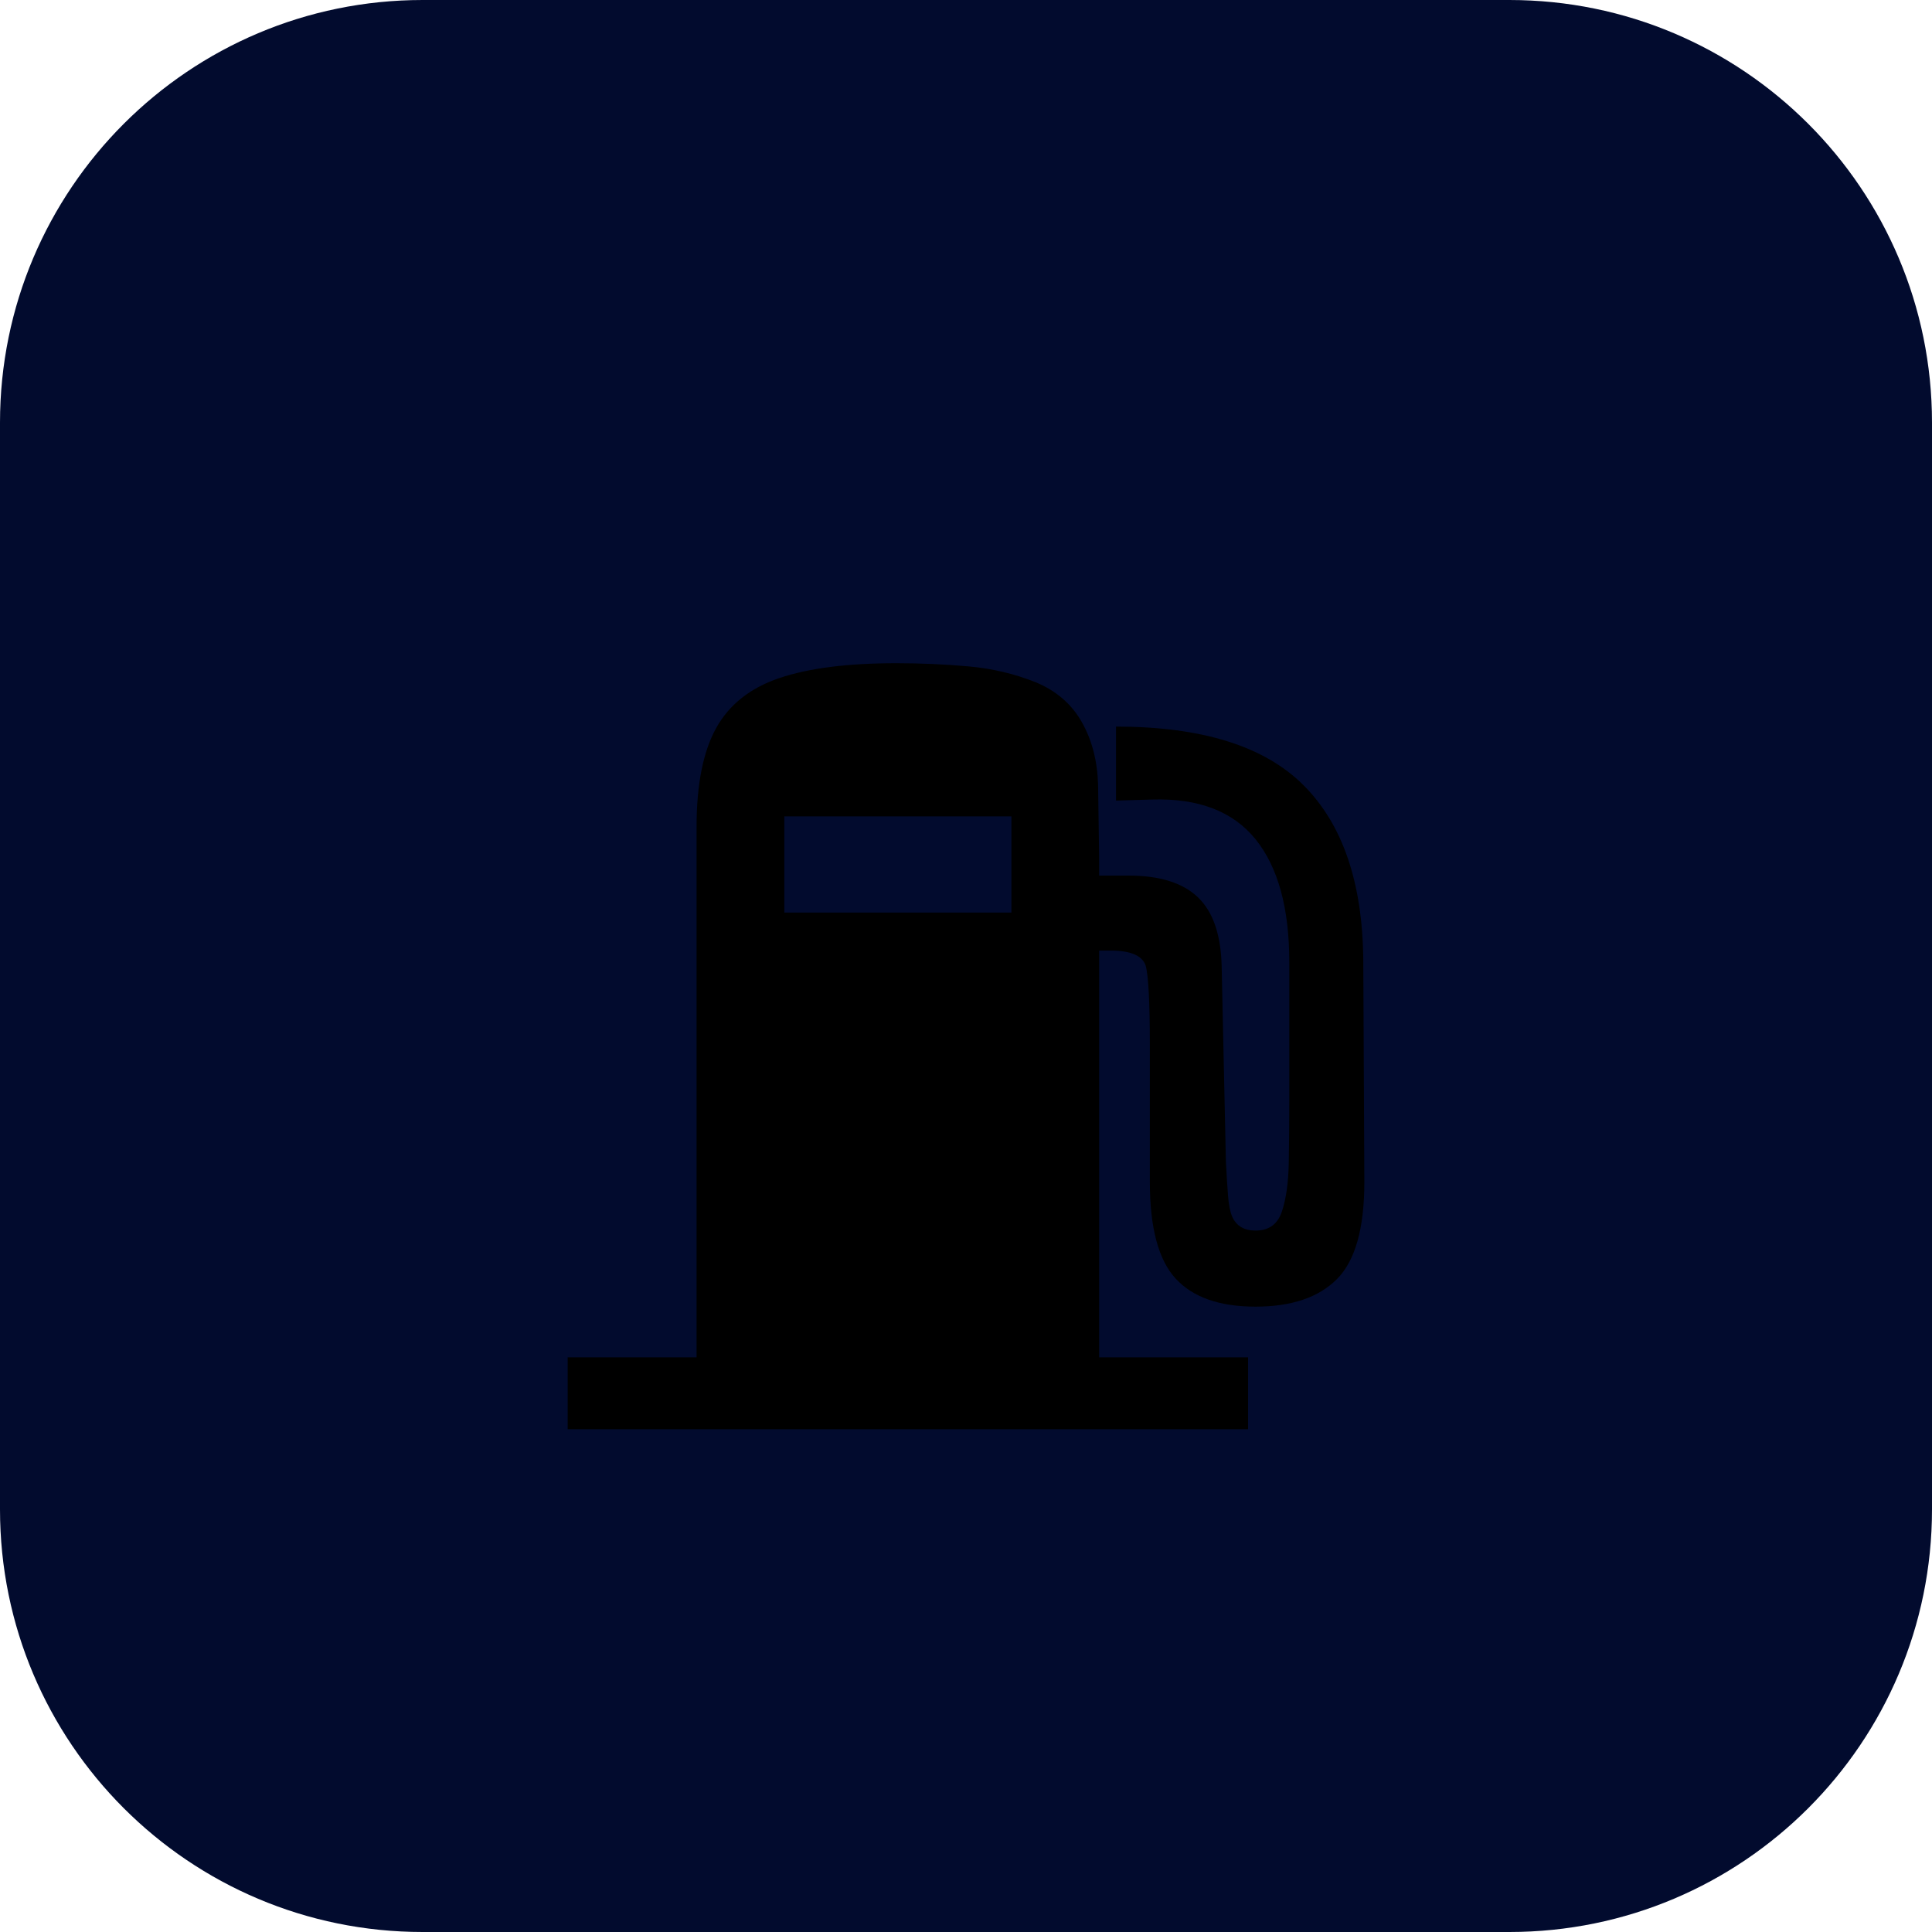
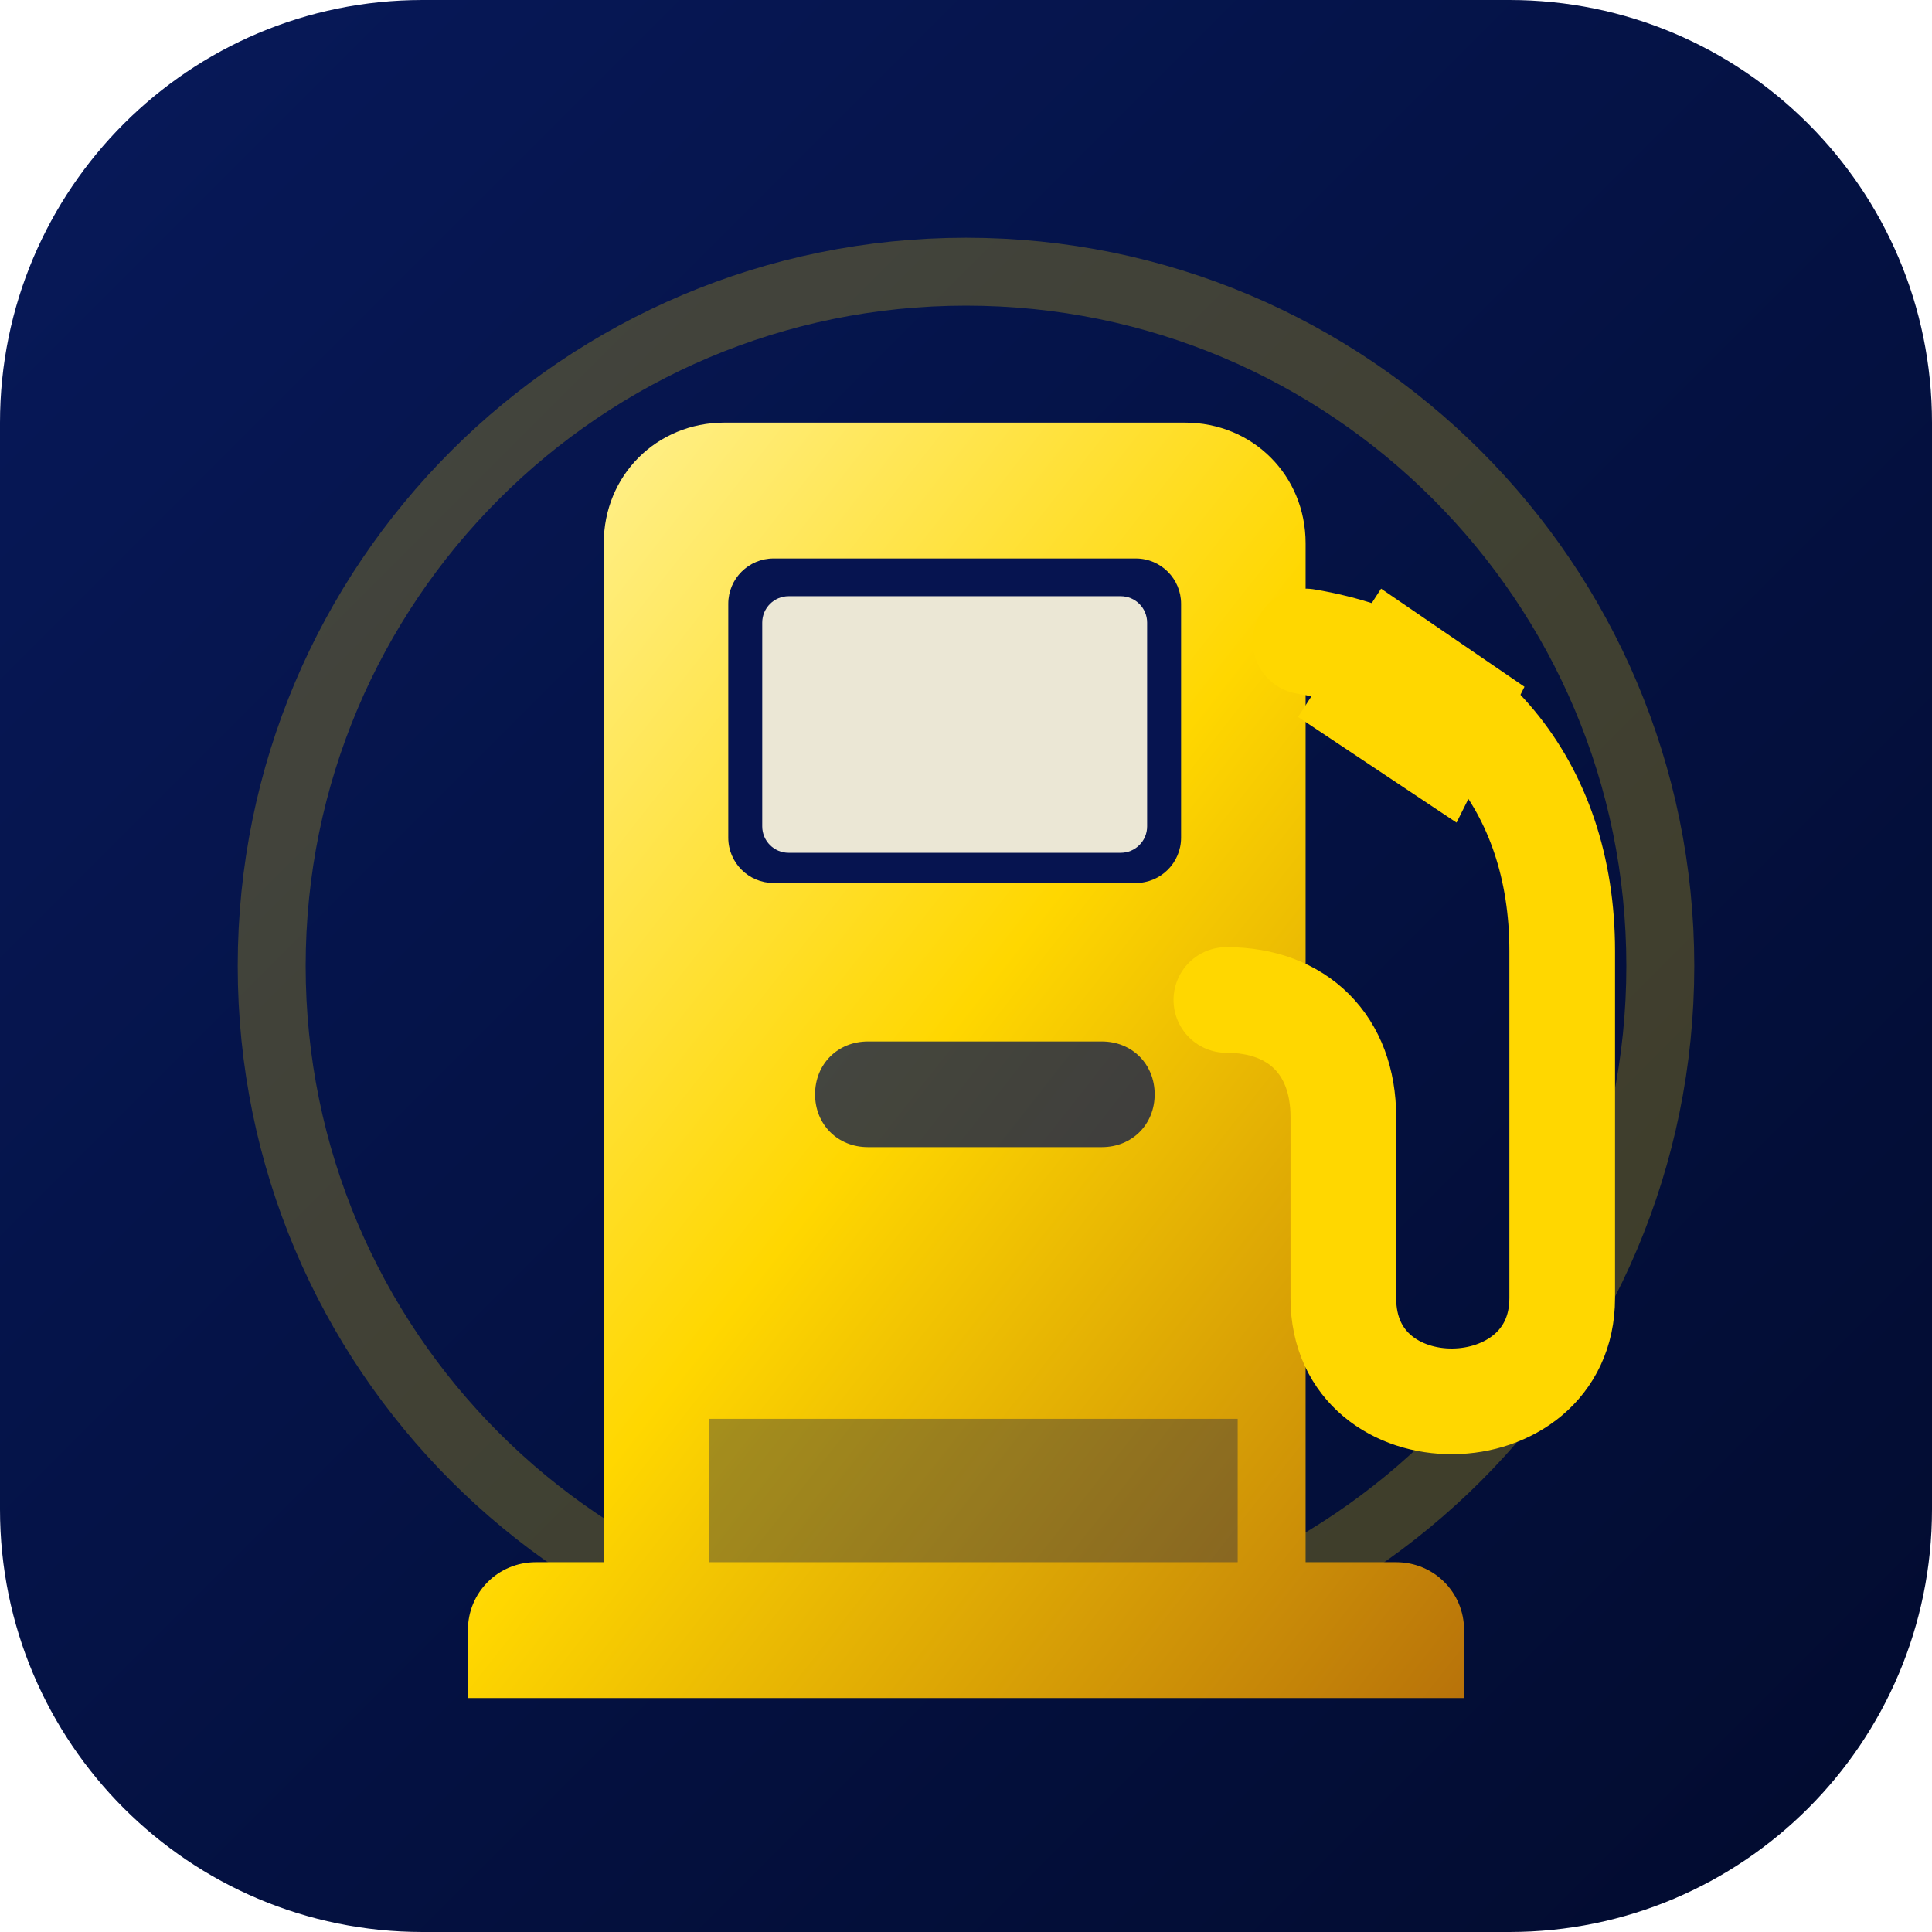
<svg xmlns="http://www.w3.org/2000/svg" viewBox="0 0 512 512">
-   <rect width="512" height="512" rx="112" fill="#020b2e" />
-   <text x="50%" y="55%" font-size="280" text-anchor="middle" dominant-baseline="middle">⛽</text>
+   <defs>
+     <linearGradient id="bg" x1="0" x2="1" y1="0" y2="1">
+       <stop offset="0" stop-color="#07195a" />
+       <stop offset="1" stop-color="#020b2e" />
+     </linearGradient>
+     <linearGradient id="gold" x1="0" x2="1" y1="0" y2="1">
+       <stop offset="0" stop-color="#fff4a3" />
+       <stop offset="0.48" stop-color="#ffd700" />
+       <stop offset="1" stop-color="#b8730a" />
+     </linearGradient>
+   </defs>
+   <rect width="512" height="512" rx="112" fill="url(#bg)" />
+   <circle cx="256" cy="256" r="184" fill="none" stroke="#ffd700" stroke-width="18" opacity="0.24" />
+   <g fill="url(#gold)">
+     <path d="M160 112h154c18 0 32 14 32 32v270h24c10 0 18 8 18 18v18H124v-18c0-10 8-18 18-18h18V144c0-18 14-32 32-32z" />
+     <rect x="193" y="148" width="120" height="86" rx="12" fill="#061450" />
+     <rect x="202" y="158" width="102" height="68" rx="7" fill="#fff8e1" opacity="0.92" />
+     <path d="M230 276h62c8 0 14 6 14 14s-6 14-14 14h-62c-8 0-14-6-14-14s6-14 14-14z" fill="#061450" opacity="0.75" />
+   </g>
+   <path d="M346 170c42 7 68 38 68 82v92c0 36-58 37-58 0v-48c0-19-12-31-31-31" fill="none" stroke="#ffd700" stroke-width="28" stroke-linecap="round" stroke-linejoin="round" />
+   <path d="M366 156l38 26-18 36-42-28z" fill="#ffd700" />
+   <path d="M188 414h140v-38H188z" fill="#061450" opacity="0.35" />
</svg>
